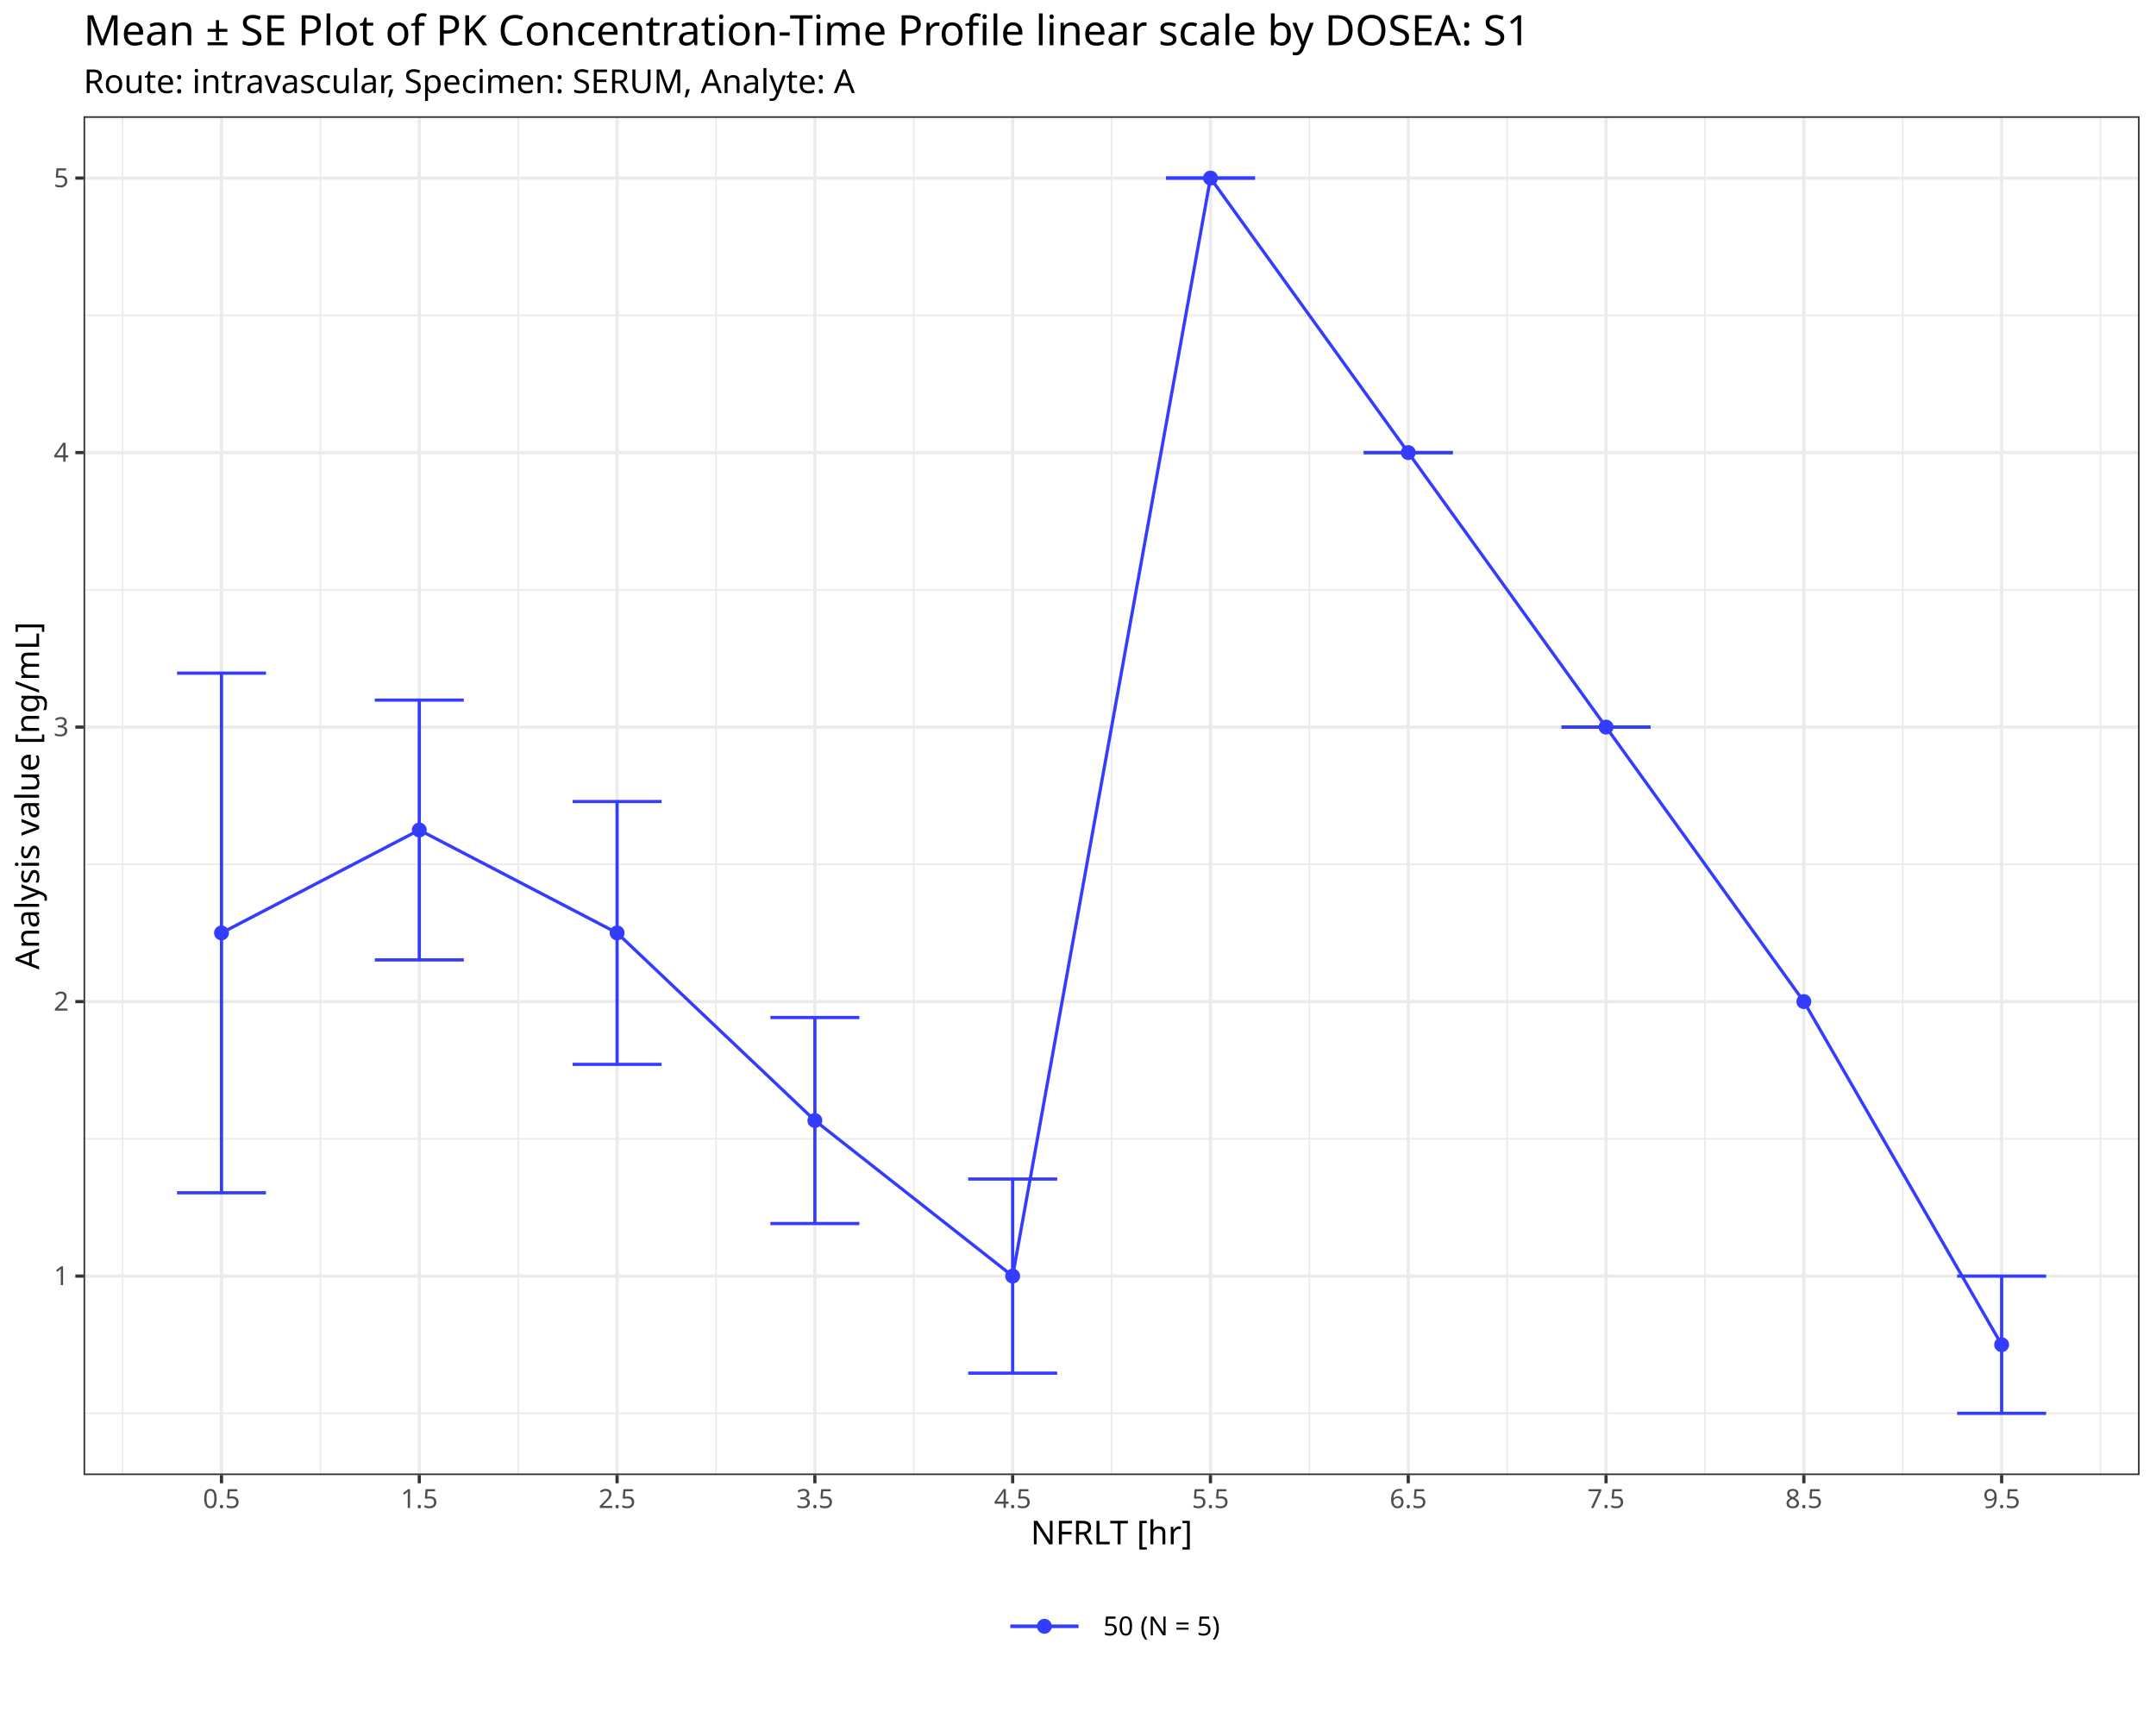
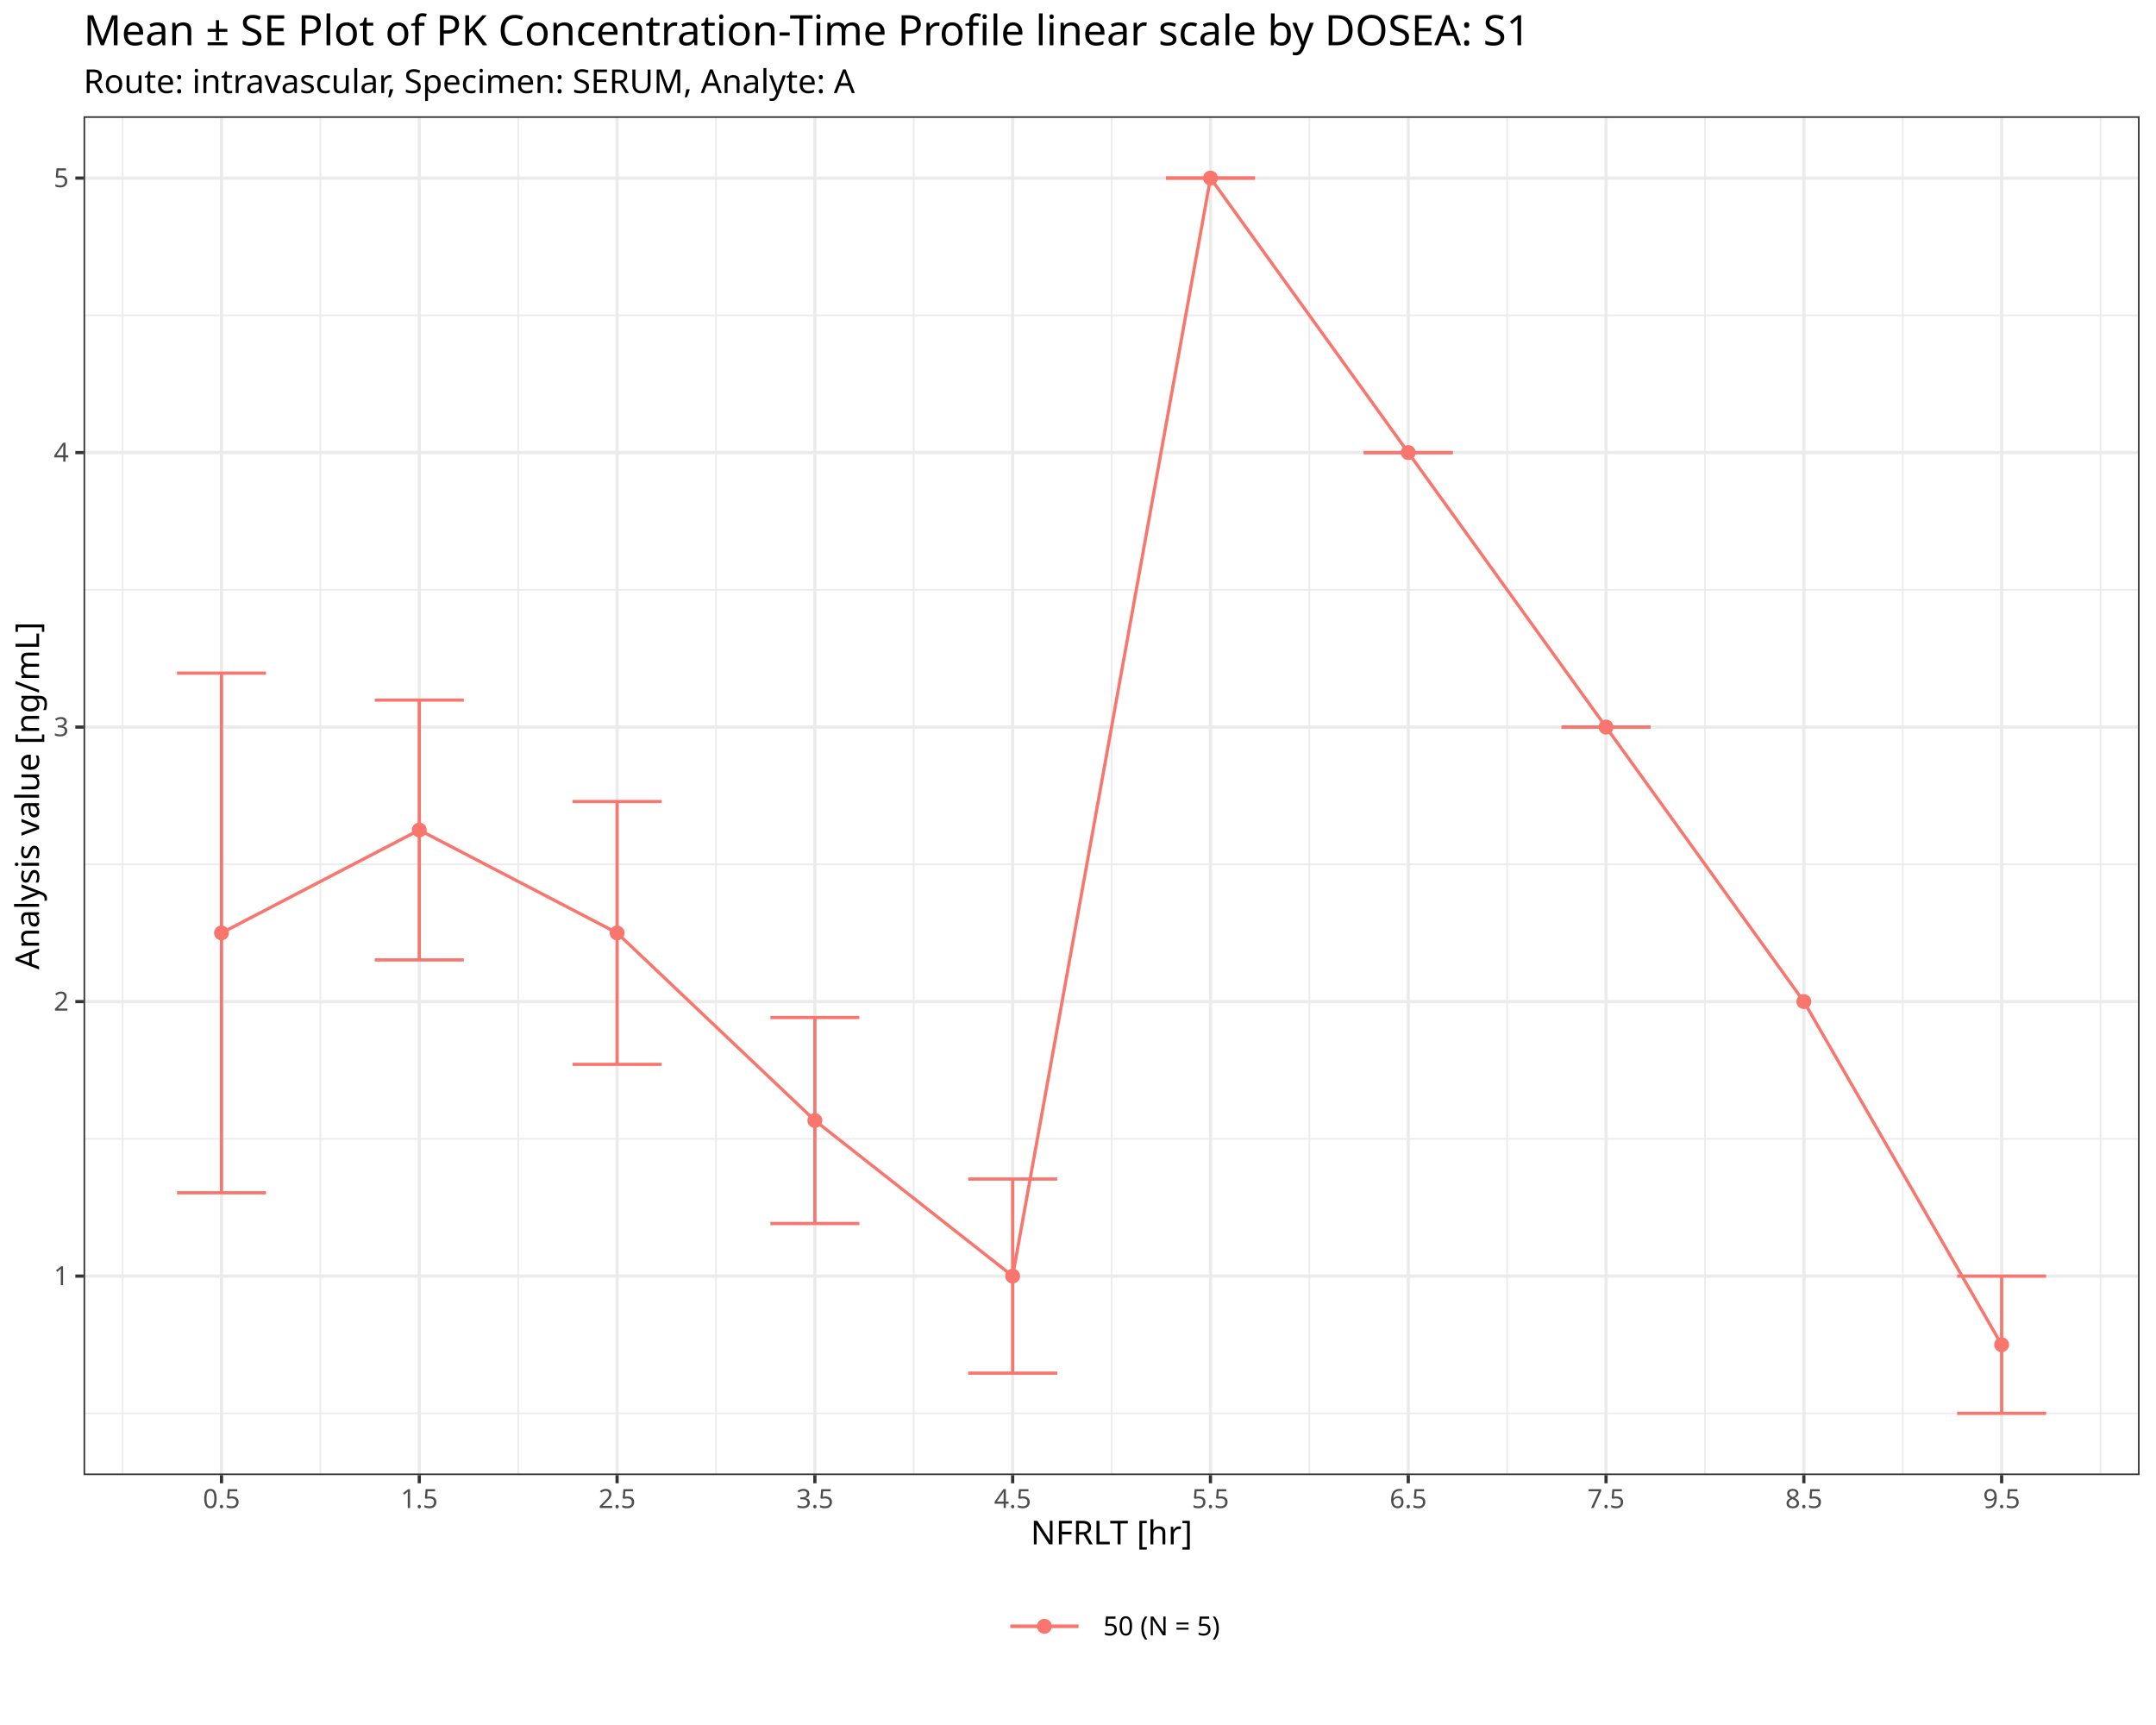
<svg xmlns="http://www.w3.org/2000/svg" class="svglite" data-engine-version="2.0" width="720.00pt" height="576.00pt" viewBox="0 0 720.00 576.00">
  <defs>
    <style type="text/css">
    .svglite line, .svglite polyline, .svglite polygon, .svglite path, .svglite rect, .svglite circle {
      fill: none;
      stroke: #000000;
      stroke-linecap: round;
      stroke-linejoin: round;
      stroke-miterlimit: 10.00;
    }
  </style>
  </defs>
  <rect width="100%" height="100%" style="stroke: none; fill: #FFFFFF;" />
  <defs>
    <clipPath id="cpMC4wMHw3MjAuMDB8MC4wMHw1NzYuMDA=">
      <rect x="0.00" y="0.00" width="720.00" height="576.00" />
    </clipPath>
  </defs>
  <g clip-path="url(#cpMC4wMHw3MjAuMDB8MC4wMHw1NzYuMDA=)">
    <rect x="-0" y="0.00" width="720.00" height="576.00" style="stroke-width: 1.07; stroke: #FFFFFF; fill: #FFFFFF;" />
  </g>
  <defs>
    <clipPath id="cpMjcuOTB8NzE0LjUyfDM4LjgzfDQ5Mi41NQ==">
      <rect x="27.90" y="38.83" width="686.62" height="453.72" />
    </clipPath>
  </defs>
  <g clip-path="url(#cpMjcuOTB8NzE0LjUyfDM4LjgzfDQ5Mi41NQ==)">
    <rect x="27.90" y="38.83" width="686.62" height="453.72" style="stroke-width: 1.07; stroke: none; fill: #FFFFFF;" />
    <polyline points="27.90,471.93 714.52,471.93 " style="stroke-width: 0.53; stroke: #EBEBEB; stroke-linecap: butt;" />
    <polyline points="27.90,380.27 714.52,380.27 " style="stroke-width: 0.53; stroke: #EBEBEB; stroke-linecap: butt;" />
    <polyline points="27.90,288.61 714.52,288.61 " style="stroke-width: 0.53; stroke: #EBEBEB; stroke-linecap: butt;" />
    <polyline points="27.90,196.95 714.52,196.95 " style="stroke-width: 0.53; stroke: #EBEBEB; stroke-linecap: butt;" />
    <polyline points="27.90,105.29 714.52,105.29 " style="stroke-width: 0.53; stroke: #EBEBEB; stroke-linecap: butt;" />
    <polyline points="40.94,492.55 40.94,38.83 " style="stroke-width: 0.53; stroke: #EBEBEB; stroke-linecap: butt;" />
    <polyline points="107.00,492.55 107.00,38.83 " style="stroke-width: 0.53; stroke: #EBEBEB; stroke-linecap: butt;" />
    <polyline points="173.05,492.55 173.05,38.83 " style="stroke-width: 0.53; stroke: #EBEBEB; stroke-linecap: butt;" />
    <polyline points="239.10,492.55 239.10,38.83 " style="stroke-width: 0.53; stroke: #EBEBEB; stroke-linecap: butt;" />
    <polyline points="305.16,492.55 305.16,38.83 " style="stroke-width: 0.53; stroke: #EBEBEB; stroke-linecap: butt;" />
    <polyline points="371.21,492.55 371.21,38.83 " style="stroke-width: 0.53; stroke: #EBEBEB; stroke-linecap: butt;" />
    <polyline points="437.26,492.55 437.26,38.83 " style="stroke-width: 0.53; stroke: #EBEBEB; stroke-linecap: butt;" />
    <polyline points="503.32,492.55 503.32,38.83 " style="stroke-width: 0.53; stroke: #EBEBEB; stroke-linecap: butt;" />
    <polyline points="569.37,492.55 569.37,38.83 " style="stroke-width: 0.53; stroke: #EBEBEB; stroke-linecap: butt;" />
    <polyline points="635.42,492.55 635.42,38.83 " style="stroke-width: 0.53; stroke: #EBEBEB; stroke-linecap: butt;" />
    <polyline points="701.48,492.55 701.48,38.83 " style="stroke-width: 0.53; stroke: #EBEBEB; stroke-linecap: butt;" />
    <polyline points="27.90,426.10 714.52,426.10 " style="stroke-width: 1.07; stroke: #EBEBEB; stroke-linecap: butt;" />
    <polyline points="27.90,334.44 714.52,334.44 " style="stroke-width: 1.07; stroke: #EBEBEB; stroke-linecap: butt;" />
    <polyline points="27.90,242.78 714.52,242.78 " style="stroke-width: 1.07; stroke: #EBEBEB; stroke-linecap: butt;" />
    <polyline points="27.90,151.12 714.52,151.12 " style="stroke-width: 1.07; stroke: #EBEBEB; stroke-linecap: butt;" />
    <polyline points="27.90,59.46 714.52,59.46 " style="stroke-width: 1.07; stroke: #EBEBEB; stroke-linecap: butt;" />
    <polyline points="73.97,492.55 73.97,38.83 " style="stroke-width: 1.07; stroke: #EBEBEB; stroke-linecap: butt;" />
    <polyline points="140.02,492.55 140.02,38.83 " style="stroke-width: 1.07; stroke: #EBEBEB; stroke-linecap: butt;" />
    <polyline points="206.08,492.55 206.08,38.83 " style="stroke-width: 1.07; stroke: #EBEBEB; stroke-linecap: butt;" />
    <polyline points="272.13,492.55 272.13,38.83 " style="stroke-width: 1.07; stroke: #EBEBEB; stroke-linecap: butt;" />
    <polyline points="338.18,492.55 338.18,38.83 " style="stroke-width: 1.07; stroke: #EBEBEB; stroke-linecap: butt;" />
    <polyline points="404.24,492.55 404.24,38.83 " style="stroke-width: 1.07; stroke: #EBEBEB; stroke-linecap: butt;" />
    <polyline points="470.29,492.55 470.29,38.83 " style="stroke-width: 1.07; stroke: #EBEBEB; stroke-linecap: butt;" />
    <polyline points="536.34,492.55 536.34,38.83 " style="stroke-width: 1.07; stroke: #EBEBEB; stroke-linecap: butt;" />
    <polyline points="602.40,492.55 602.40,38.83 " style="stroke-width: 1.07; stroke: #EBEBEB; stroke-linecap: butt;" />
    <polyline points="668.45,492.55 668.45,38.83 " style="stroke-width: 1.07; stroke: #EBEBEB; stroke-linecap: butt;" />
-     <circle cx="73.97" cy="311.52" r="2.49" style="stroke-width: 0.71; stroke: none; fill: #343CFF;" />
-     <circle cx="140.02" cy="277.15" r="2.49" style="stroke-width: 0.71; stroke: none; fill: #343CFF;" />
-     <circle cx="206.08" cy="311.52" r="2.49" style="stroke-width: 0.71; stroke: none; fill: #343CFF;" />
-     <circle cx="272.13" cy="374.16" r="2.49" style="stroke-width: 0.71; stroke: none; fill: #343CFF;" />
-     <circle cx="338.18" cy="426.10" r="2.49" style="stroke-width: 0.71; stroke: none; fill: #343CFF;" />
-     <circle cx="404.24" cy="59.46" r="2.49" style="stroke-width: 0.71; stroke: none; fill: #343CFF;" />
-     <circle cx="470.29" cy="151.12" r="2.49" style="stroke-width: 0.71; stroke: none; fill: #343CFF;" />
-     <circle cx="536.34" cy="242.78" r="2.49" style="stroke-width: 0.71; stroke: none; fill: #343CFF;" />
-     <circle cx="602.40" cy="334.44" r="2.49" style="stroke-width: 0.71; stroke: none; fill: #343CFF;" />
-     <circle cx="668.45" cy="449.01" r="2.49" style="stroke-width: 0.71; stroke: none; fill: #343CFF;" />
-     <polyline points="73.97,311.52 140.02,277.15 206.08,311.52 272.13,374.16 338.18,426.10 404.24,59.46 470.29,151.12 536.34,242.78 602.40,334.44 668.45,449.01 " style="stroke-width: 1.07; stroke: #343CFF; stroke-linecap: butt;" />
-     <polyline points="59.11,224.77 88.83,224.77 " style="stroke-width: 1.07; stroke: #343CFF; stroke-linecap: butt;" />
-     <polyline points="73.97,224.77 73.97,398.28 " style="stroke-width: 1.07; stroke: #343CFF; stroke-linecap: butt;" />
-     <polyline points="59.11,398.28 88.83,398.28 " style="stroke-width: 1.07; stroke: #343CFF; stroke-linecap: butt;" />
-     <polyline points="125.16,233.77 154.89,233.77 " style="stroke-width: 1.07; stroke: #343CFF; stroke-linecap: butt;" />
-     <polyline points="140.02,233.77 140.02,320.53 " style="stroke-width: 1.07; stroke: #343CFF; stroke-linecap: butt;" />
-     <polyline points="125.16,320.53 154.89,320.53 " style="stroke-width: 1.07; stroke: #343CFF; stroke-linecap: butt;" />
-     <polyline points="191.22,267.64 220.94,267.64 " style="stroke-width: 1.07; stroke: #343CFF; stroke-linecap: butt;" />
-     <polyline points="206.08,267.64 206.08,355.40 " style="stroke-width: 1.07; stroke: #343CFF; stroke-linecap: butt;" />
-     <polyline points="191.22,355.40 220.94,355.40 " style="stroke-width: 1.07; stroke: #343CFF; stroke-linecap: butt;" />
-     <polyline points="257.27,339.76 286.99,339.76 " style="stroke-width: 1.07; stroke: #343CFF; stroke-linecap: butt;" />
-     <polyline points="272.13,339.76 272.13,408.56 " style="stroke-width: 1.07; stroke: #343CFF; stroke-linecap: butt;" />
-     <polyline points="257.27,408.56 286.99,408.56 " style="stroke-width: 1.07; stroke: #343CFF; stroke-linecap: butt;" />
-     <polyline points="323.32,393.69 353.05,393.69 " style="stroke-width: 1.07; stroke: #343CFF; stroke-linecap: butt;" />
-     <polyline points="338.18,393.69 338.18,458.51 " style="stroke-width: 1.07; stroke: #343CFF; stroke-linecap: butt;" />
-     <polyline points="323.32,458.51 353.05,458.51 " style="stroke-width: 1.07; stroke: #343CFF; stroke-linecap: butt;" />
-     <polyline points="389.37,59.46 419.10,59.46 " style="stroke-width: 1.07; stroke: #343CFF; stroke-linecap: butt;" />
-     <polyline points="404.24,59.46 404.24,59.46 " style="stroke-width: 1.07; stroke: #343CFF; stroke-linecap: butt;" />
-     <polyline points="389.37,59.46 419.10,59.46 " style="stroke-width: 1.07; stroke: #343CFF; stroke-linecap: butt;" />
-     <polyline points="455.43,151.12 485.15,151.12 " style="stroke-width: 1.07; stroke: #343CFF; stroke-linecap: butt;" />
-     <polyline points="470.29,151.12 470.29,151.12 " style="stroke-width: 1.07; stroke: #343CFF; stroke-linecap: butt;" />
-     <polyline points="455.43,151.12 485.15,151.12 " style="stroke-width: 1.07; stroke: #343CFF; stroke-linecap: butt;" />
-     <polyline points="521.48,242.78 551.20,242.78 " style="stroke-width: 1.07; stroke: #343CFF; stroke-linecap: butt;" />
-     <polyline points="536.34,242.78 536.34,242.78 " style="stroke-width: 1.07; stroke: #343CFF; stroke-linecap: butt;" />
-     <polyline points="521.48,242.78 551.20,242.78 " style="stroke-width: 1.07; stroke: #343CFF; stroke-linecap: butt;" />
-     <polyline points="653.59,426.10 683.31,426.10 " style="stroke-width: 1.07; stroke: #343CFF; stroke-linecap: butt;" />
-     <polyline points="668.45,426.10 668.45,471.93 " style="stroke-width: 1.07; stroke: #343CFF; stroke-linecap: butt;" />
-     <polyline points="653.59,471.93 683.31,471.93 " style="stroke-width: 1.07; stroke: #343CFF; stroke-linecap: butt;" />
+     <circle cx="73.97" cy="311.52" r="2.49" style="stroke-width: 0.71; stroke: none; fill: #F8766D;" />
+     <circle cx="140.02" cy="277.15" r="2.49" style="stroke-width: 0.71; stroke: none; fill: #F8766D;" />
+     <circle cx="206.08" cy="311.52" r="2.49" style="stroke-width: 0.71; stroke: none; fill: #F8766D;" />
+     <circle cx="272.13" cy="374.16" r="2.49" style="stroke-width: 0.71; stroke: none; fill: #F8766D;" />
+     <circle cx="338.18" cy="426.10" r="2.49" style="stroke-width: 0.71; stroke: none; fill: #F8766D;" />
+     <circle cx="404.24" cy="59.46" r="2.49" style="stroke-width: 0.71; stroke: none; fill: #F8766D;" />
+     <circle cx="470.29" cy="151.12" r="2.49" style="stroke-width: 0.71; stroke: none; fill: #F8766D;" />
+     <circle cx="536.34" cy="242.78" r="2.49" style="stroke-width: 0.71; stroke: none; fill: #F8766D;" />
+     <circle cx="602.40" cy="334.44" r="2.49" style="stroke-width: 0.71; stroke: none; fill: #F8766D;" />
+     <circle cx="668.45" cy="449.01" r="2.49" style="stroke-width: 0.71; stroke: none; fill: #F8766D;" />
+     <polyline points="73.97,311.52 140.02,277.15 206.08,311.52 272.13,374.16 338.18,426.10 404.24,59.46 470.29,151.12 536.34,242.78 602.40,334.44 668.45,449.01 " style="stroke-width: 1.07; stroke: #F8766D; stroke-linecap: butt;" />
+     <polyline points="59.11,224.77 88.83,224.77 " style="stroke-width: 1.07; stroke: #F8766D; stroke-linecap: butt;" />
+     <polyline points="73.97,224.77 73.97,398.28 " style="stroke-width: 1.07; stroke: #F8766D; stroke-linecap: butt;" />
+     <polyline points="59.11,398.28 88.83,398.28 " style="stroke-width: 1.07; stroke: #F8766D; stroke-linecap: butt;" />
+     <polyline points="125.16,233.77 154.89,233.77 " style="stroke-width: 1.07; stroke: #F8766D; stroke-linecap: butt;" />
+     <polyline points="140.02,233.77 140.02,320.53 " style="stroke-width: 1.07; stroke: #F8766D; stroke-linecap: butt;" />
+     <polyline points="125.16,320.53 154.89,320.53 " style="stroke-width: 1.07; stroke: #F8766D; stroke-linecap: butt;" />
+     <polyline points="191.22,267.64 220.94,267.64 " style="stroke-width: 1.07; stroke: #F8766D; stroke-linecap: butt;" />
+     <polyline points="206.08,267.64 206.08,355.40 " style="stroke-width: 1.07; stroke: #F8766D; stroke-linecap: butt;" />
+     <polyline points="191.22,355.40 220.94,355.40 " style="stroke-width: 1.07; stroke: #F8766D; stroke-linecap: butt;" />
+     <polyline points="257.27,339.76 286.99,339.76 " style="stroke-width: 1.07; stroke: #F8766D; stroke-linecap: butt;" />
+     <polyline points="272.13,339.76 272.13,408.56 " style="stroke-width: 1.07; stroke: #F8766D; stroke-linecap: butt;" />
+     <polyline points="257.27,408.56 286.99,408.56 " style="stroke-width: 1.07; stroke: #F8766D; stroke-linecap: butt;" />
+     <polyline points="323.32,393.69 353.05,393.69 " style="stroke-width: 1.07; stroke: #F8766D; stroke-linecap: butt;" />
+     <polyline points="338.18,393.69 338.18,458.51 " style="stroke-width: 1.07; stroke: #F8766D; stroke-linecap: butt;" />
+     <polyline points="323.32,458.51 353.05,458.51 " style="stroke-width: 1.07; stroke: #F8766D; stroke-linecap: butt;" />
+     <polyline points="389.37,59.46 419.10,59.46 " style="stroke-width: 1.07; stroke: #F8766D; stroke-linecap: butt;" />
+     <polyline points="404.24,59.46 404.24,59.46 " style="stroke-width: 1.07; stroke: #F8766D; stroke-linecap: butt;" />
+     <polyline points="389.37,59.46 419.10,59.46 " style="stroke-width: 1.07; stroke: #F8766D; stroke-linecap: butt;" />
+     <polyline points="455.43,151.12 485.15,151.12 " style="stroke-width: 1.07; stroke: #F8766D; stroke-linecap: butt;" />
+     <polyline points="470.29,151.12 470.29,151.12 " style="stroke-width: 1.07; stroke: #F8766D; stroke-linecap: butt;" />
+     <polyline points="455.43,151.12 485.15,151.12 " style="stroke-width: 1.07; stroke: #F8766D; stroke-linecap: butt;" />
+     <polyline points="521.48,242.78 551.20,242.78 " style="stroke-width: 1.07; stroke: #F8766D; stroke-linecap: butt;" />
+     <polyline points="536.34,242.78 536.34,242.78 " style="stroke-width: 1.07; stroke: #F8766D; stroke-linecap: butt;" />
+     <polyline points="521.48,242.78 551.20,242.78 " style="stroke-width: 1.07; stroke: #F8766D; stroke-linecap: butt;" />
+     <polyline points="653.59,426.10 683.31,426.10 " style="stroke-width: 1.07; stroke: #F8766D; stroke-linecap: butt;" />
+     <polyline points="668.45,426.10 668.45,471.93 " style="stroke-width: 1.07; stroke: #F8766D; stroke-linecap: butt;" />
+     <polyline points="653.59,471.93 683.31,471.93 " style="stroke-width: 1.07; stroke: #F8766D; stroke-linecap: butt;" />
    <rect x="27.90" y="38.83" width="686.62" height="453.72" style="stroke-width: 1.07; stroke: #333333;" />
  </g>
  <g clip-path="url(#cpMC4wMHw3MjAuMDB8MC4wMHw1NzYuMDA=)">
    <text x="22.97" y="429.13" text-anchor="end" style="font-size: 8.80px; fill: #4D4D4D; font-family: sans;" textLength="4.89px" lengthAdjust="spacingAndGlyphs">1</text>
    <text x="22.97" y="337.47" text-anchor="end" style="font-size: 8.80px; fill: #4D4D4D; font-family: sans;" textLength="4.89px" lengthAdjust="spacingAndGlyphs">2</text>
    <text x="22.97" y="245.81" text-anchor="end" style="font-size: 8.80px; fill: #4D4D4D; font-family: sans;" textLength="4.89px" lengthAdjust="spacingAndGlyphs">3</text>
    <text x="22.97" y="154.15" text-anchor="end" style="font-size: 8.80px; fill: #4D4D4D; font-family: sans;" textLength="4.89px" lengthAdjust="spacingAndGlyphs">4</text>
    <text x="22.97" y="62.49" text-anchor="end" style="font-size: 8.80px; fill: #4D4D4D; font-family: sans;" textLength="4.89px" lengthAdjust="spacingAndGlyphs">5</text>
    <polyline points="25.16,426.10 27.90,426.10 " style="stroke-width: 1.07; stroke: #333333; stroke-linecap: butt;" />
    <polyline points="25.16,334.44 27.90,334.44 " style="stroke-width: 1.07; stroke: #333333; stroke-linecap: butt;" />
    <polyline points="25.16,242.78 27.90,242.78 " style="stroke-width: 1.07; stroke: #333333; stroke-linecap: butt;" />
    <polyline points="25.16,151.12 27.90,151.12 " style="stroke-width: 1.07; stroke: #333333; stroke-linecap: butt;" />
    <polyline points="25.16,59.46 27.90,59.46 " style="stroke-width: 1.07; stroke: #333333; stroke-linecap: butt;" />
    <polyline points="73.97,495.29 73.97,492.55 " style="stroke-width: 1.07; stroke: #333333; stroke-linecap: butt;" />
    <polyline points="140.02,495.29 140.02,492.55 " style="stroke-width: 1.07; stroke: #333333; stroke-linecap: butt;" />
    <polyline points="206.08,495.29 206.08,492.55 " style="stroke-width: 1.07; stroke: #333333; stroke-linecap: butt;" />
    <polyline points="272.13,495.29 272.13,492.55 " style="stroke-width: 1.07; stroke: #333333; stroke-linecap: butt;" />
    <polyline points="338.18,495.29 338.18,492.55 " style="stroke-width: 1.07; stroke: #333333; stroke-linecap: butt;" />
    <polyline points="404.24,495.29 404.24,492.55 " style="stroke-width: 1.07; stroke: #333333; stroke-linecap: butt;" />
    <polyline points="470.29,495.29 470.29,492.55 " style="stroke-width: 1.07; stroke: #333333; stroke-linecap: butt;" />
    <polyline points="536.34,495.29 536.34,492.55 " style="stroke-width: 1.07; stroke: #333333; stroke-linecap: butt;" />
    <polyline points="602.40,495.29 602.40,492.55 " style="stroke-width: 1.07; stroke: #333333; stroke-linecap: butt;" />
    <polyline points="668.45,495.29 668.45,492.55 " style="stroke-width: 1.07; stroke: #333333; stroke-linecap: butt;" />
    <text x="73.97" y="503.54" text-anchor="middle" style="font-size: 8.80px; fill: #4D4D4D; font-family: sans;" textLength="12.23px" lengthAdjust="spacingAndGlyphs">0.5</text>
    <text x="140.02" y="503.54" text-anchor="middle" style="font-size: 8.80px; fill: #4D4D4D; font-family: sans;" textLength="12.23px" lengthAdjust="spacingAndGlyphs">1.5</text>
    <text x="206.08" y="503.54" text-anchor="middle" style="font-size: 8.80px; fill: #4D4D4D; font-family: sans;" textLength="12.23px" lengthAdjust="spacingAndGlyphs">2.5</text>
    <text x="272.13" y="503.54" text-anchor="middle" style="font-size: 8.80px; fill: #4D4D4D; font-family: sans;" textLength="12.23px" lengthAdjust="spacingAndGlyphs">3.5</text>
    <text x="338.18" y="503.54" text-anchor="middle" style="font-size: 8.80px; fill: #4D4D4D; font-family: sans;" textLength="12.23px" lengthAdjust="spacingAndGlyphs">4.5</text>
    <text x="404.24" y="503.54" text-anchor="middle" style="font-size: 8.80px; fill: #4D4D4D; font-family: sans;" textLength="12.23px" lengthAdjust="spacingAndGlyphs">5.5</text>
    <text x="470.29" y="503.54" text-anchor="middle" style="font-size: 8.80px; fill: #4D4D4D; font-family: sans;" textLength="12.23px" lengthAdjust="spacingAndGlyphs">6.5</text>
    <text x="536.34" y="503.54" text-anchor="middle" style="font-size: 8.80px; fill: #4D4D4D; font-family: sans;" textLength="12.23px" lengthAdjust="spacingAndGlyphs">7.5</text>
    <text x="602.40" y="503.54" text-anchor="middle" style="font-size: 8.80px; fill: #4D4D4D; font-family: sans;" textLength="12.23px" lengthAdjust="spacingAndGlyphs">8.5</text>
    <text x="668.45" y="503.54" text-anchor="middle" style="font-size: 8.80px; fill: #4D4D4D; font-family: sans;" textLength="12.23px" lengthAdjust="spacingAndGlyphs">9.5</text>
    <text x="371.21" y="515.68" text-anchor="middle" style="font-size: 11.00px; font-family: sans;" textLength="54.40px" lengthAdjust="spacingAndGlyphs">NFRLT [hr]</text>
    <text transform="translate(13.05,265.69) rotate(-90)" text-anchor="middle" style="font-size: 11.00px; font-family: sans;" textLength="110.07px" lengthAdjust="spacingAndGlyphs">Analysis value [ng/mL]</text>
    <rect x="329.13" y="528.92" width="84.16" height="28.24" style="stroke-width: 1.07; stroke: none; fill: #FFFFFF;" />
    <rect x="334.61" y="534.40" width="28.35" height="17.28" style="stroke-width: 1.07; stroke: none; fill: #FFFFFF;" />
-     <circle cx="348.78" cy="543.04" r="2.49" style="stroke-width: 0.71; stroke: none; fill: #343CFF;" />
-     <line x1="337.44" y1="543.04" x2="360.12" y2="543.04" style="stroke-width: 1.07; stroke: #343CFF; stroke-linecap: butt;" />
-     <line x1="337.44" y1="543.04" x2="360.12" y2="543.04" style="stroke-width: 1.07; stroke: #343CFF; stroke-linecap: butt;" />
+     <circle cx="348.78" cy="543.04" r="2.49" style="stroke-width: 0.71; stroke: none; fill: #F8766D;" />
+     <line x1="337.44" y1="543.04" x2="360.12" y2="543.04" style="stroke-width: 1.07; stroke: #F8766D; stroke-linecap: butt;" />
+     <line x1="337.44" y1="543.04" x2="360.12" y2="543.04" style="stroke-width: 1.07; stroke: #F8766D; stroke-linecap: butt;" />
    <text x="368.43" y="546.07" style="font-size: 8.80px; font-family: sans;" textLength="39.38px" lengthAdjust="spacingAndGlyphs">50 (N = 5)</text>
    <text x="27.90" y="31.07" style="font-size: 11.00px; font-family: sans;" textLength="254.98px" lengthAdjust="spacingAndGlyphs">Route: intravascular, Specimen: SERUM, Analyte: A</text>
    <text x="27.90" y="15.11" style="font-size: 14.00px; font-family: sans;" textLength="476.95px" lengthAdjust="spacingAndGlyphs">Mean ± SE Plot of PK Concentration-Time Profile linear scale by DOSEA: S1</text>
  </g>
</svg>
